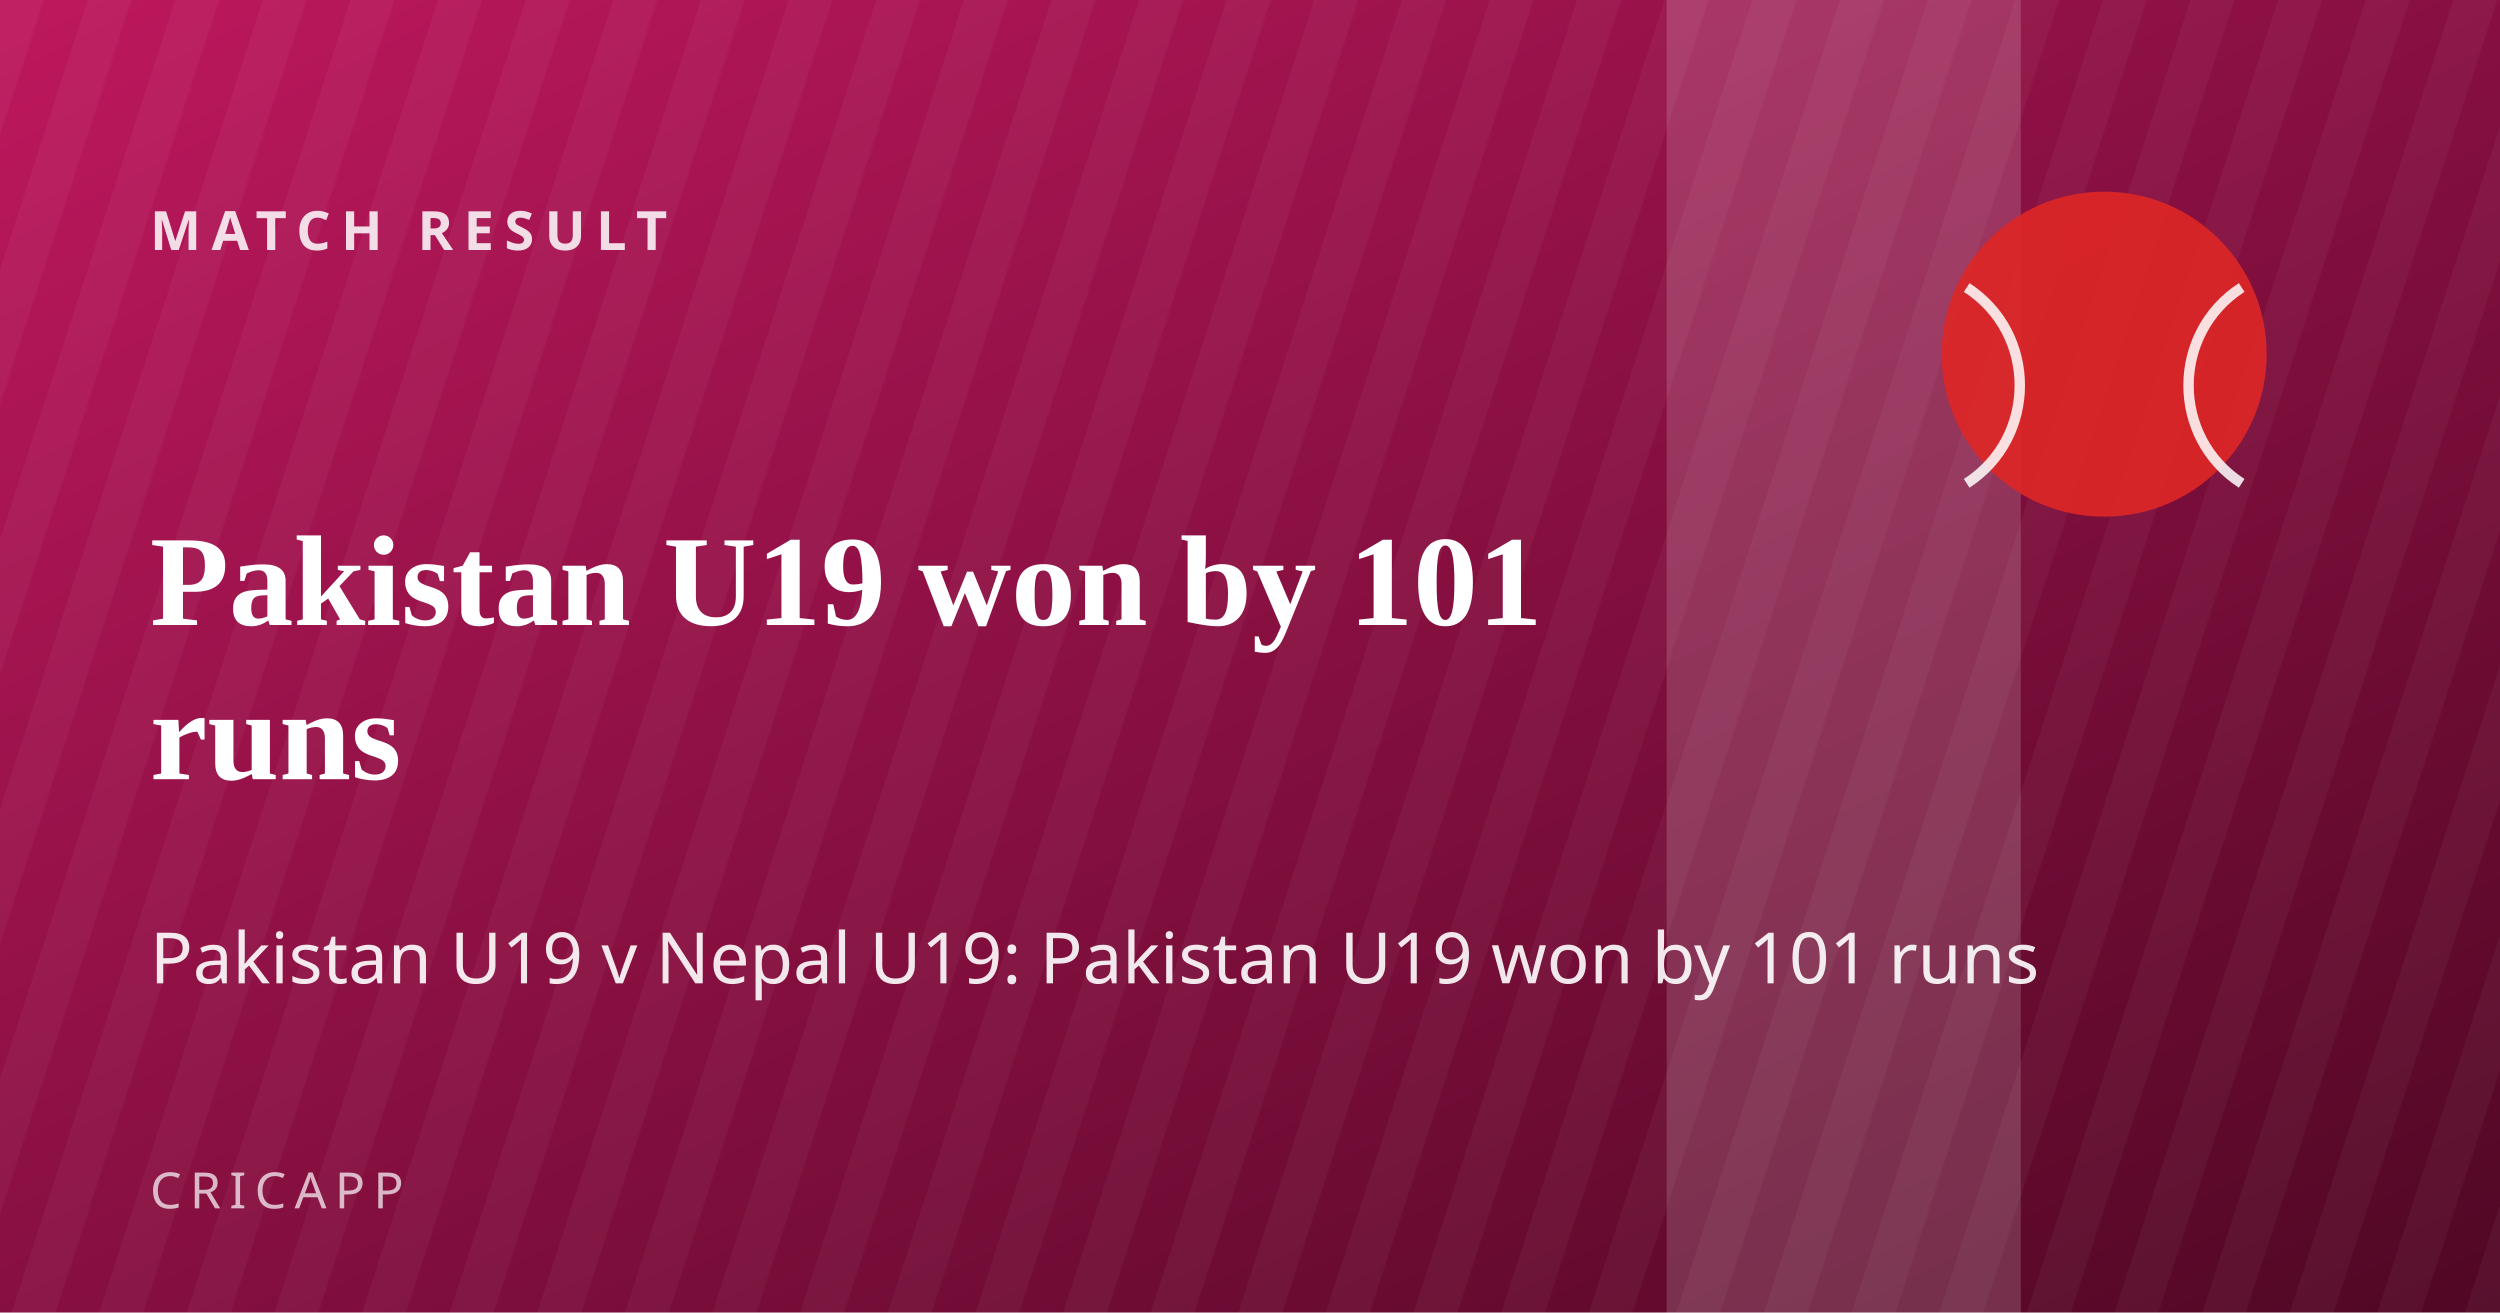
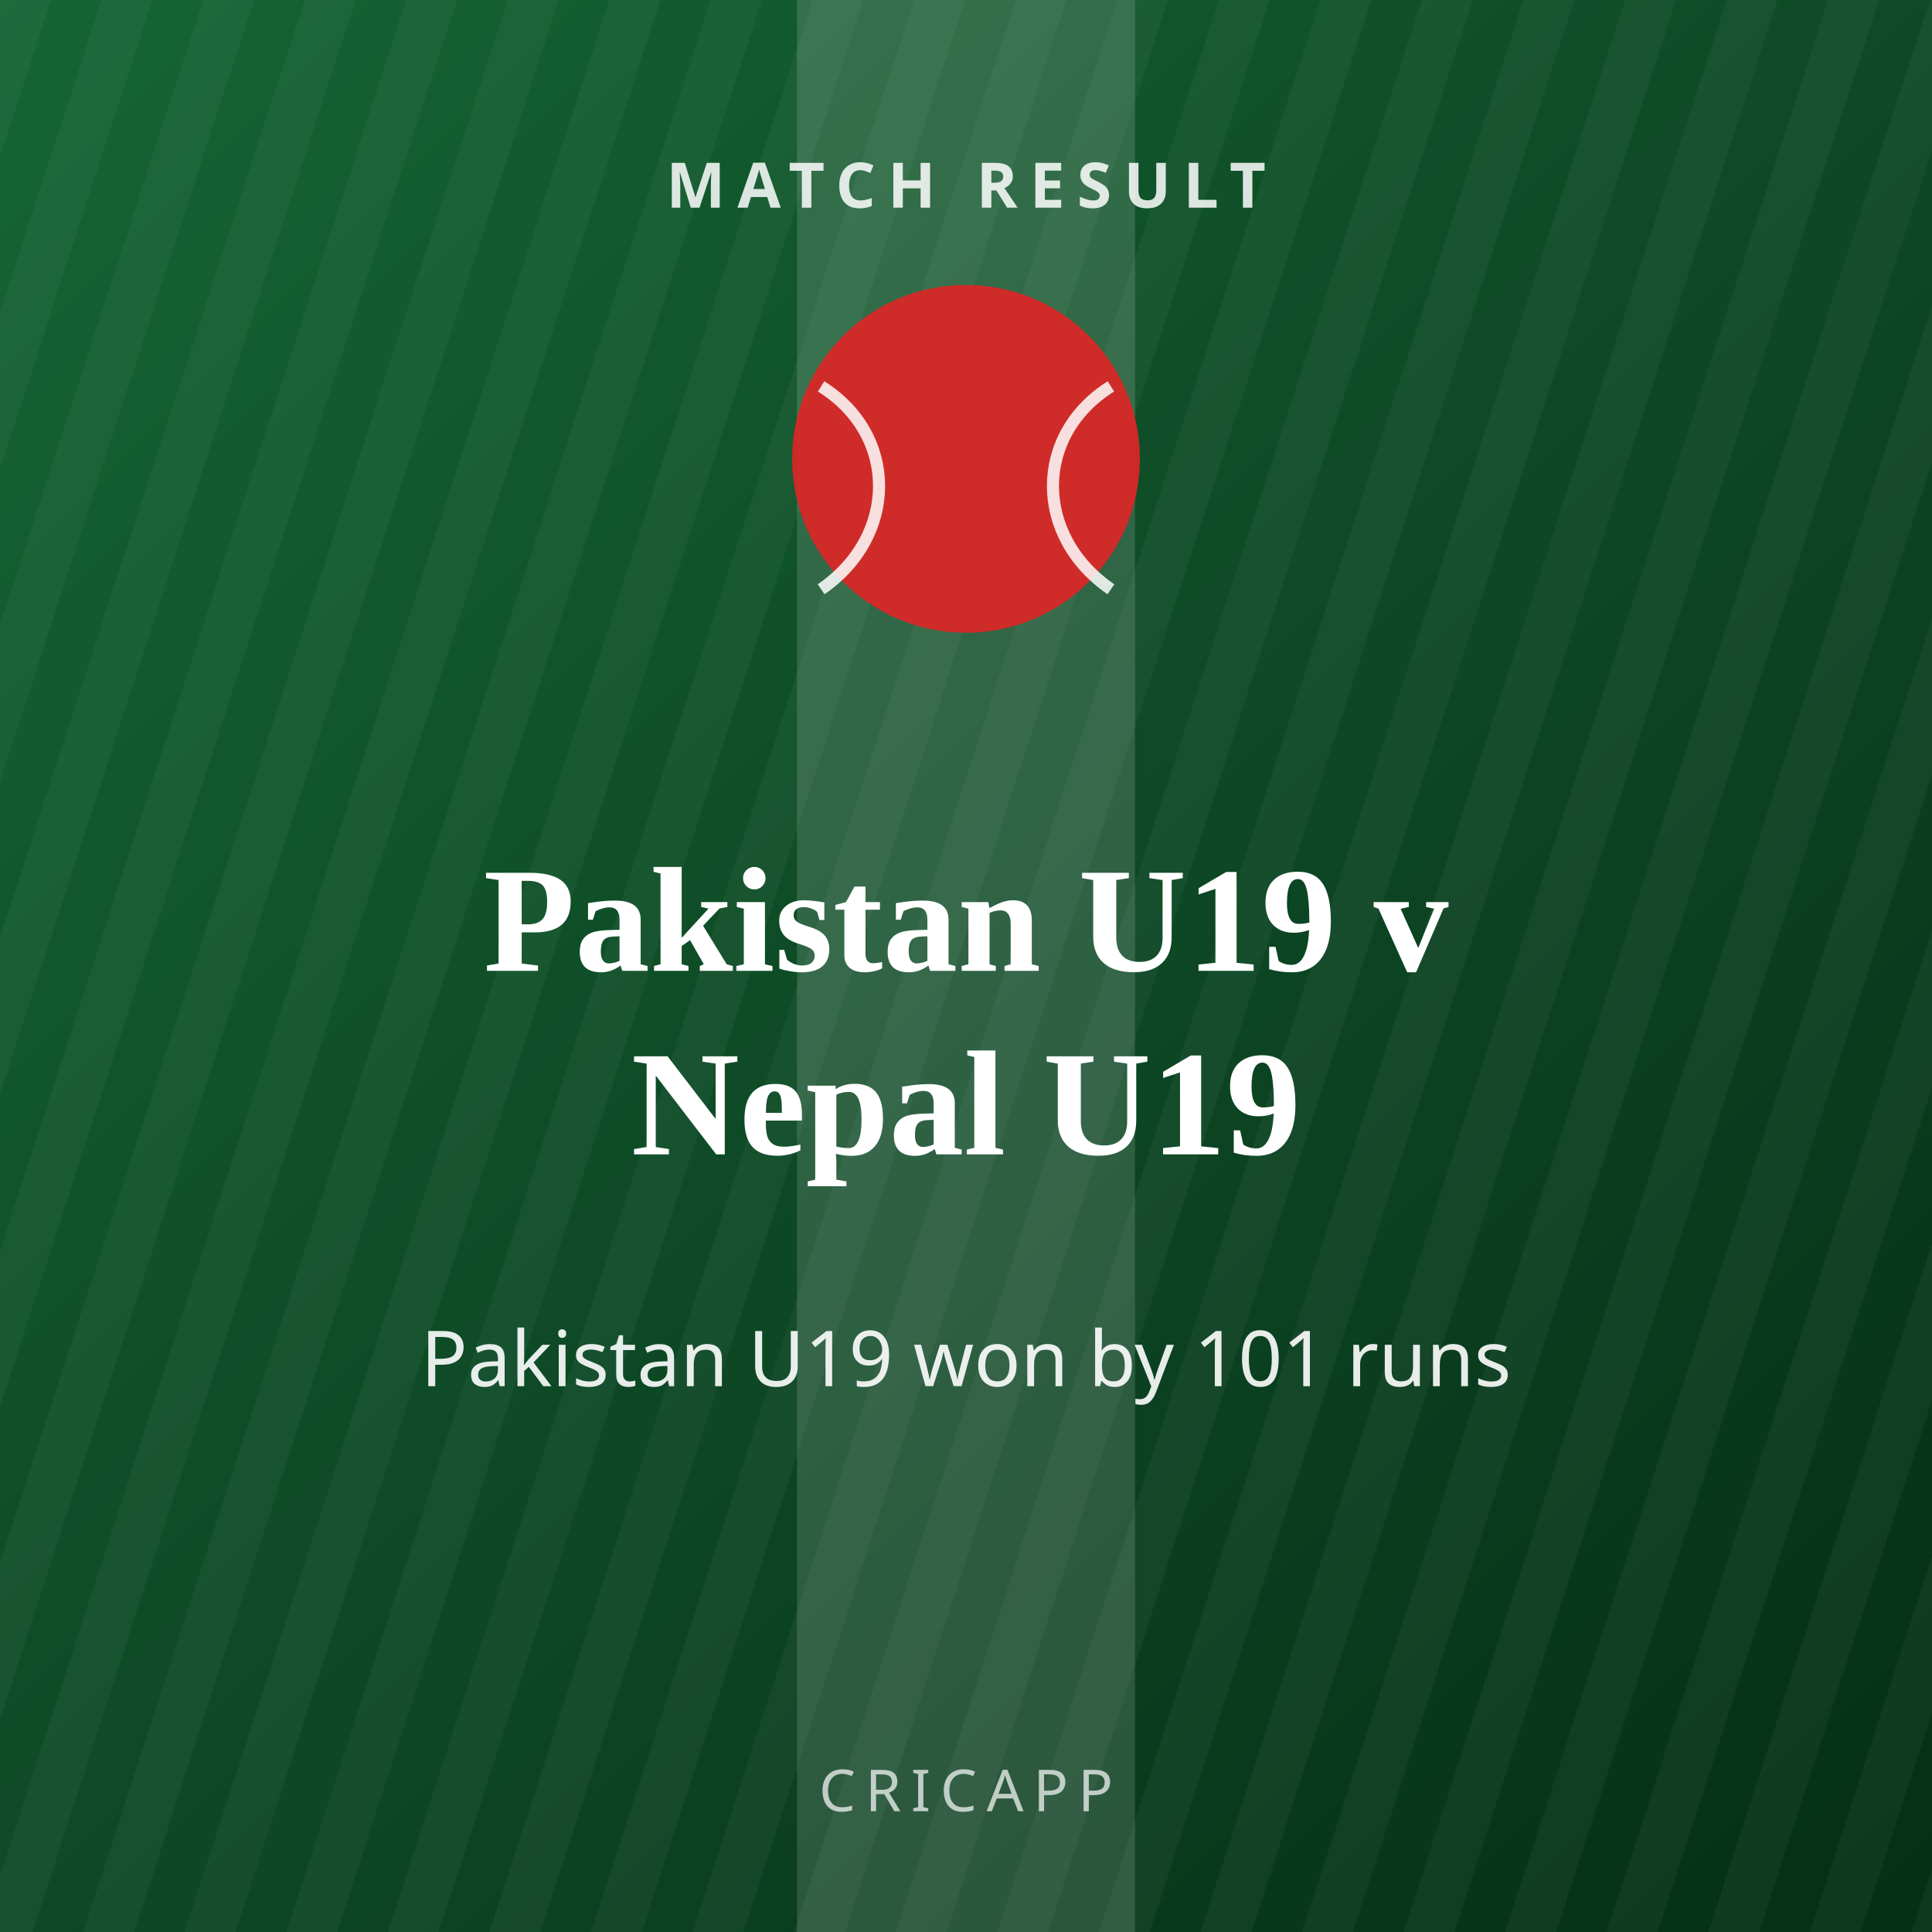
- <svg xmlns="http://www.w3.org/2000/svg" viewBox="0 0 1200 630" role="img" aria-label="Pakistan U19 won by 101 runs">
+ <svg xmlns="http://www.w3.org/2000/svg" viewBox="0 0 800 800" role="img" aria-label="Pakistan U19 v Nepal U19">
  <defs>
    <linearGradient id="g" x1="0" y1="0" x2="1" y2="1">
-       <stop offset="0" stop-color="#be185d" />
-       <stop offset="1" stop-color="#500724" />
+       <stop offset="0" stop-color="#166534" />
+       <stop offset="1" stop-color="#052e16" />
    </linearGradient>
    <pattern id="s" width="40" height="40" patternUnits="userSpaceOnUse" patternTransform="rotate(18)">
      <rect width="20" height="40" fill="#ffffff" opacity="0.04" />
    </pattern>
  </defs>
-   <rect width="1200" height="630" fill="url(#g)" />
-   <rect width="1200" height="630" fill="url(#s)" />
-   <g opacity="0.16">
-     <rect x="800" y="-40" width="170" height="760" rx="14" fill="#fff" />
-     <rect x="858" y="40" width="54" height="8" fill="#fff" />
-     <rect x="858" y="560" width="54" height="8" fill="#fff" />
+   <rect width="800" height="800" fill="url(#g)" />
+   <rect width="800" height="800" fill="url(#s)" />
+   <g opacity="0.14">
+     <rect x="330" y="-40" width="140" height="880" rx="14" fill="#fff" />
  </g>
-   <circle cx="1010" cy="170" r="78" fill="#dc2626" opacity="0.92" />
-   <path d="M944 138c34 22 34 72 0 94M1076 138c-34 22-34 72 0 94" stroke="#fff" stroke-width="5" fill="none" opacity="0.85" />
-   <text x="72" y="120" font-family="system-ui, sans-serif" font-size="26" font-weight="700" letter-spacing="5" fill="#ffffff" opacity="0.85">MATCH RESULT</text>
-   <text x="72" y="300" font-family="Georgia, 'Times New Roman', serif" font-size="62" font-weight="700" fill="#ffffff">Pakistan U19 won by 101</text>
-   <text x="72" y="374" font-family="Georgia, 'Times New Roman', serif" font-size="62" font-weight="700" fill="#ffffff">runs</text>
-   <text x="72" y="472" font-family="system-ui, sans-serif" font-size="34" fill="#ffffff" opacity="0.9">Pakistan U19 v Nepal U19: Pakistan U19 won by 101 runs</text>
-   <text x="72" y="580" font-family="system-ui, sans-serif" font-size="24" letter-spacing="4" fill="#ffffff" opacity="0.7">CRICAPP</text>
+   <circle cx="400" cy="190" r="72" fill="#dc2626" opacity="0.92" />
+   <path d="M340 160c32 20 32 62 0 84M460 160c-32 20-32 62 0 84" stroke="#fff" stroke-width="5" fill="none" opacity="0.85" />
+   <text x="400" y="86" text-anchor="middle" font-family="system-ui, sans-serif" font-size="26" font-weight="700" letter-spacing="5" fill="#ffffff" opacity="0.85">MATCH RESULT</text>
+   <text x="400" y="402" text-anchor="middle" font-family="Georgia, 'Times New Roman', serif" font-size="62" font-weight="700" fill="#ffffff">Pakistan U19 v</text>
+   <text x="400" y="478" text-anchor="middle" font-family="Georgia, 'Times New Roman', serif" font-size="62" font-weight="700" fill="#ffffff">Nepal U19</text>
+   <text x="400" y="574" text-anchor="middle" font-family="system-ui, sans-serif" font-size="32" fill="#ffffff" opacity="0.9">Pakistan U19 won by 101 runs</text>
+   <text x="400" y="750" text-anchor="middle" font-family="system-ui, sans-serif" font-size="24" letter-spacing="4" fill="#ffffff" opacity="0.7">CRICAPP</text>
</svg>
